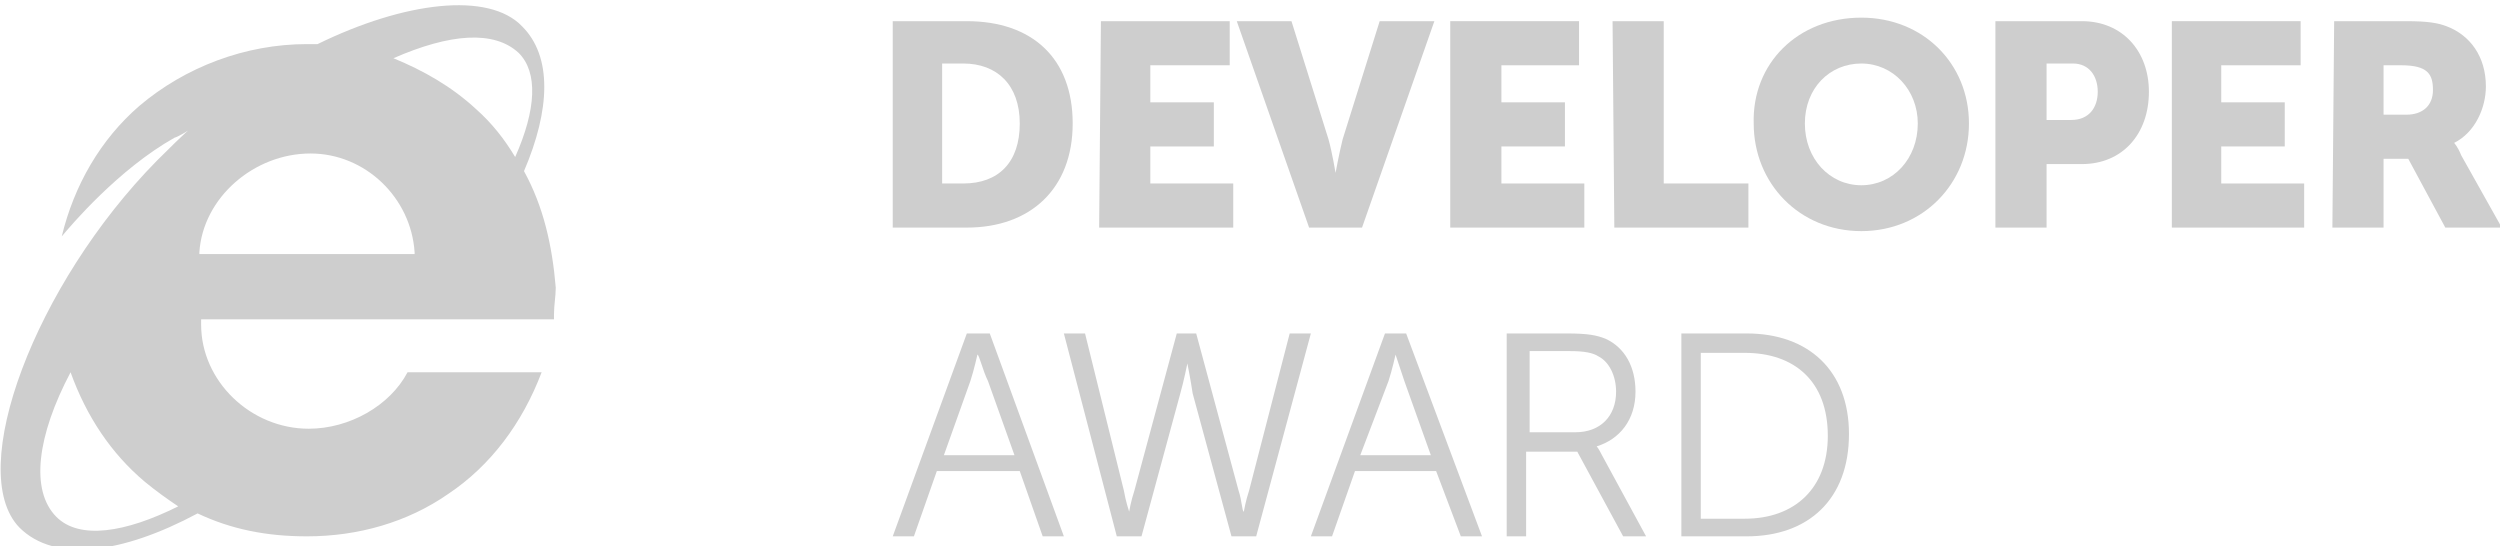
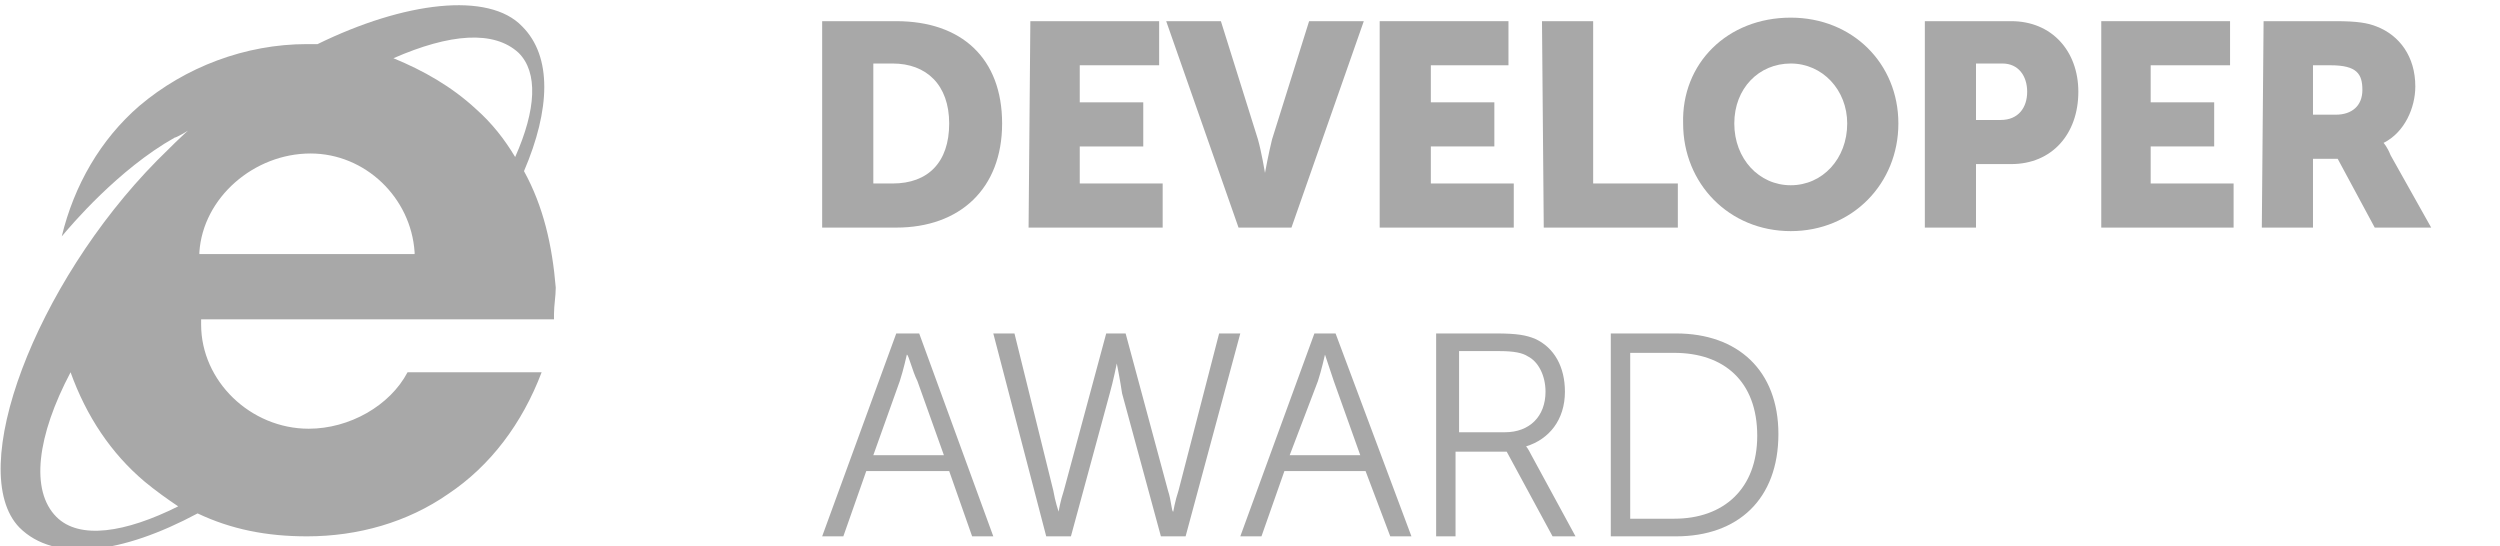
<svg xmlns="http://www.w3.org/2000/svg" version="1.1" id="Capa_1" x="0px" y="0px" viewBox="-43.1 65.6 141.7 30.9" enable-background="new -43.1 65.6 141.7 30.9" xml:space="preserve">
-   <path fill="#CECECE" d="M-13.4,75.3c1.5-3.5,1.6-6.5-0.1-8.2c-1.9-2-6.7-1.4-11.6,1c-0.2,0-0.4,0-0.6,0c-3.5,0-6.9,1.3-9.5,3.5  c-2.2,1.9-3.7,4.5-4.4,7.4c0.5-0.6,3.2-3.8,6.4-5.6c0.1,0,0.8-0.4,0.9-0.5c-0.1,0-1.6,1.5-1.9,1.8c-6.9,7-10.9,17.6-7.8,20.8  c2,2,5.8,1.5,10.1-0.8c1.9,0.9,3.9,1.3,6.2,1.3c2.9,0,5.7-0.8,8-2.4c2.4-1.6,4.2-4,5.3-6.9h-7.6c-1,1.9-3.3,3.2-5.6,3.2  c-3.3,0-6.1-2.7-6.1-5.9l0-0.1l0-0.2h0.2h19.8c0-0.1,0-0.2,0-0.3c0-0.5,0.1-1,0.1-1.5C-11.8,79.5-12.3,77.3-13.4,75.3z M-39.9,94.9  c-1.5-1.5-1.1-4.6,0.8-8.2c0.9,2.5,2.3,4.6,4.2,6.2c0.6,0.5,1.3,1,1.9,1.4C-36,95.8-38.6,96.2-39.9,94.9z M-32.5,94.4  C-32.5,94.4-32.4,94.4-32.5,94.4C-32.4,94.4-32.5,94.4-32.5,94.4z M-19.8,80h-11.9h-0.1l0-0.1c0.2-3.1,3.1-5.6,6.3-5.6  c3.1,0,5.7,2.5,5.9,5.6l0,0.1H-19.8z M-16.1,71.8c-1.4-1.3-3-2.2-4.7-2.9c3.2-1.4,5.7-1.6,7.1-0.3c1.1,1.1,1,3.2-0.2,5.9  c0,0,0,0,0,0C-14.5,73.5-15.2,72.6-16.1,71.8z M-13.6,74.9C-13.6,74.9-13.6,74.9-13.6,74.9C-13.6,74.9-13.6,74.9-13.6,74.9z" />
+   <path fill="#A8A8A8" d="M-13.4,75.3c1.5-3.5,1.6-6.5-0.1-8.2c-1.9-2-6.7-1.4-11.6,1c-0.2,0-0.4,0-0.6,0c-3.5,0-6.9,1.3-9.5,3.5  c-2.2,1.9-3.7,4.5-4.4,7.4c0.5-0.6,3.2-3.8,6.4-5.6c0.1,0,0.8-0.4,0.9-0.5c-0.1,0-1.6,1.5-1.9,1.8c-6.9,7-10.9,17.6-7.8,20.8  c2,2,5.8,1.5,10.1-0.8c1.9,0.9,3.9,1.3,6.2,1.3c2.9,0,5.7-0.8,8-2.4c2.4-1.6,4.2-4,5.3-6.9h-7.6c-1,1.9-3.3,3.2-5.6,3.2  c-3.3,0-6.1-2.7-6.1-5.9l0-0.1l0-0.2h0.2h19.8c0-0.1,0-0.2,0-0.3c0-0.5,0.1-1,0.1-1.5C-11.8,79.5-12.3,77.3-13.4,75.3z M-39.9,94.9  c-1.5-1.5-1.1-4.6,0.8-8.2c0.9,2.5,2.3,4.6,4.2,6.2c0.6,0.5,1.3,1,1.9,1.4C-36,95.8-38.6,96.2-39.9,94.9z M-32.5,94.4  C-32.5,94.4-32.4,94.4-32.5,94.4C-32.4,94.4-32.5,94.4-32.5,94.4z M-19.8,80h-11.9h-0.1l0-0.1c0.2-3.1,3.1-5.6,6.3-5.6  c3.1,0,5.7,2.5,5.9,5.6l0,0.1H-19.8z M-16.1,71.8c-1.4-1.3-3-2.2-4.7-2.9c3.2-1.4,5.7-1.6,7.1-0.3c1.1,1.1,1,3.2-0.2,5.9  c0,0,0,0,0,0C-14.5,73.5-15.2,72.6-16.1,71.8z M-13.6,74.9C-13.6,74.9-13.6,74.9-13.6,74.9C-13.6,74.9-13.6,74.9-13.6,74.9z" />
  <polygon fill="#111111" points="2684.5,1802.4 2684.5,1597.2 2616.2,1597.2 2616.2,1802.4 " />
  <path fill="#9B9B9B" d="M2666.6,1755.6c1.9-4.4,2-8-0.1-10.2c-2.4-2.4-8.3-1.7-14.4,1.2c-0.3,0-0.5,0-0.8,0c-4.4,0-8.6,1.6-11.8,4.4  c-2.7,2.4-4.6,5.6-5.4,9.1c0.6-0.7,4-4.8,7.9-6.9c0.1,0,1.1-0.6,1.1-0.6c-0.1,0.1-2,1.8-2.3,2.2c-8.6,8.7-13.6,21.9-9.7,25.9  c2.5,2.5,7.2,1.9,12.5-1c2.3,1.1,4.9,1.6,7.7,1.6c3.6,0,7.1-1,9.9-2.9c3-2,5.3-4.9,6.6-8.5h-9.5c-1.2,2.3-4.1,3.9-7,3.9  c-4.1,0-7.6-3.4-7.6-7.3l0-0.2l0-0.2h0.2h24.5c0-0.1,0-0.3,0-0.4c0.1-0.6,0.1-1.3,0.1-1.8  C2668.6,1760.9,2667.9,1758.1,2666.6,1755.6z M2633.8,1779.9c-1.9-1.9-1.4-5.7,1-10.2c1.1,3.1,2.9,5.7,5.2,7.7  c0.8,0.6,1.6,1.2,2.4,1.7C2638.5,1781,2635.4,1781.5,2633.8,1779.9z M2642.9,1779.3c0,0,0.1,0,0.1,0.1  C2643,1779.3,2642.9,1779.3,2642.9,1779.3z M2658.7,1761.4h-14.8h-0.2l0-0.2c0.2-3.8,3.8-7,7.8-7c3.9,0,7.1,3.1,7.3,7l0,0.2H2658.7z   M2663.3,1751.3c-1.7-1.6-3.7-2.8-5.8-3.6c3.9-1.8,7.1-2,8.8-0.3c1.4,1.4,1.2,4-0.2,7.3c0,0,0,0,0,0  C2665.3,1753.4,2664.4,1752.3,2663.3,1751.3z M2666.4,1755.2C2666.4,1755.1,2666.4,1755.1,2666.4,1755.2  C2666.4,1755.1,2666.4,1755.1,2666.4,1755.2z" />
  <g>
    <text transform="matrix(0 -1 1 0 2647.812 1731.555)" fill="#9B9B9B" font-family="'ArialMT'" font-size="20.307">DEVELOPER</text>
    <text transform="matrix(0 -1 1 0 2669.55 1730.075)" fill="#9B9B9B" font-family="'ArialMT'" font-size="20.307">AWARD</text>
  </g>
  <g>
    <g>
-       <path fill="#CECECE" d="M7.5,66.8h4.2c3.7,0,6,2.1,6,5.8s-2.4,5.9-6,5.9H7.5V66.8z M11.5,76c2,0,3.2-1.2,3.2-3.4    c0-2.2-1.3-3.4-3.2-3.4h-1.2V76L11.5,76L11.5,76z" />
-       <path fill="#CECECE" d="M19.3,66.8h7.3v2.5h-4.5v2.1h3.6v2.5h-3.6V76h4.7v2.5h-7.6L19.3,66.8L19.3,66.8z" />
-       <path fill="#CECECE" d="M27,66.8h3.1l2.1,6.7c0.2,0.7,0.4,1.9,0.4,1.9h0c0,0,0.2-1.1,0.4-1.9l2.1-6.7h3.1l-4.1,11.7h-3L27,66.8z" />
-       <path fill="#CECECE" d="M39.1,66.8h7.3v2.5H42v2.1h3.6v2.5H42V76h4.7v2.5h-7.6L39.1,66.8L39.1,66.8z" />
-       <path fill="#CECECE" d="M48.3,66.8h2.9V76H56v2.5h-7.6L48.3,66.8L48.3,66.8z" />
-       <path fill="#CECECE" d="M62.4,66.6c3.5,0,6.1,2.6,6.1,6c0,3.4-2.6,6.1-6.1,6.1s-6.1-2.7-6.1-6.1C56.2,69.2,58.8,66.6,62.4,66.6z     M62.4,76.1c1.8,0,3.2-1.5,3.2-3.5c0-1.9-1.4-3.4-3.2-3.4c-1.8,0-3.2,1.4-3.2,3.4C59.2,74.6,60.6,76.1,62.4,76.1z" />
-       <path fill="#CECECE" d="M70,66.8h4.9c2.3,0,3.8,1.7,3.8,4c0,2.4-1.5,4.1-3.8,4.1h-2v3.6H70C70,78.5,70,66.8,70,66.8z M74.3,72.4    c1,0,1.5-0.7,1.5-1.6c0-0.9-0.5-1.6-1.4-1.6h-1.5v3.2H74.3z" />
-       <path fill="#CECECE" d="M80,66.8h7.3v2.5h-4.5v2.1h3.6v2.5h-3.6V76h4.7v2.5H80V66.8z" />
-       <path fill="#CECECE" d="M89.2,66.8h4.1c1.2,0,1.8,0.1,2.3,0.3c1.3,0.5,2.2,1.7,2.2,3.4c0,1.2-0.6,2.6-1.8,3.2v0    c0,0,0.2,0.2,0.4,0.7l2.3,4.1h-3.2l-2.1-3.9H92v3.9h-2.9L89.2,66.8L89.2,66.8z M93.3,72.1c0.9,0,1.5-0.5,1.5-1.4    c0-0.9-0.3-1.4-1.8-1.4h-1v2.8L93.3,72.1L93.3,72.1z" />
+       <path fill="#A8A8A8" d="M3.5,66.8h4.2c3.7,0,6,2.1,6,5.8s-2.4,5.9-6,5.9H3.5V66.8z M7.5,76c2,0,3.2-1.2,3.2-3.4    c0-2.2-1.3-3.4-3.2-3.4H6.4V76L7.5,76L7.5,76z" />
+       <path fill="#A8A8A8" d="M15.3,66.8h7.3v2.5h-4.5v2.1h3.6v2.5h-3.6V76h4.7v2.5h-7.6L15.3,66.8L15.3,66.8z" />
+       <path fill="#A8A8A8" d="M23,66.8h3.1l2.1,6.7c0.2,0.7,0.4,1.9,0.4,1.9h0c0,0,0.2-1.1,0.4-1.9l2.1-6.7h3.1l-4.1,11.7h-3L23,66.8z" />
+       <path fill="#A8A8A8" d="M35.1,66.8h7.3v2.5H38v2.1h3.6v2.5H38V76h4.7v2.5h-7.6L35.1,66.8L35.1,66.8z" />
+       <path fill="#A8A8A8" d="M44.3,66.8h2.9V76H52v2.5h-7.6L44.3,66.8L44.3,66.8z" />
+       <path fill="#A8A8A8" d="M58.4,66.6c3.5,0,6.1,2.6,6.1,6c0,3.4-2.6,6.1-6.1,6.1s-6.1-2.7-6.1-6.1C52.2,69.2,54.8,66.6,58.4,66.6z     M58.4,76.1c1.8,0,3.2-1.5,3.2-3.5c0-1.9-1.4-3.4-3.2-3.4s-3.2,1.4-3.2,3.4C55.2,74.6,56.6,76.1,58.4,76.1z" />
+       <path fill="#A8A8A8" d="M66,66.8h4.9c2.3,0,3.8,1.7,3.8,4c0,2.4-1.5,4.1-3.8,4.1h-2v3.6H66C66,78.5,66,66.8,66,66.8z M70.3,72.4    c1,0,1.5-0.7,1.5-1.6c0-0.9-0.5-1.6-1.4-1.6h-1.5v3.2H70.3z" />
+       <path fill="#A8A8A8" d="M76,66.8h7.3v2.5h-4.5v2.1h3.6v2.5h-3.6V76h4.7v2.5H76V66.8z" />
+       <path fill="#A8A8A8" d="M85.2,66.8h4.1c1.2,0,1.8,0.1,2.3,0.3c1.3,0.5,2.2,1.7,2.2,3.4c0,1.2-0.6,2.6-1.8,3.2v0    c0,0,0.2,0.2,0.4,0.7l2.3,4.1h-3.2l-2.1-3.9H88v3.9h-2.9L85.2,66.8L85.2,66.8z M89.3,72.1c0.9,0,1.5-0.5,1.5-1.4    c0-0.9-0.3-1.4-1.8-1.4h-1v2.8L89.3,72.1L89.3,72.1z" />
    </g>
    <g>
-       <path fill="#CECECE" d="M14.7,92.3H10L8.7,96H7.5l4.2-11.5H13L17.2,96H16L14.7,92.3z M12.3,85.7c0,0-0.2,0.9-0.4,1.5l-1.5,4.2h4    l-1.5-4.2C12.6,86.6,12.4,85.7,12.3,85.7L12.3,85.7z" />
-       <path fill="#CECECE" d="M24.2,86.2c0,0-0.2,1-0.4,1.7L21.6,96h-1.4l-3-11.5h1.2l2.2,8.9c0.1,0.6,0.3,1.2,0.3,1.2h0    c0,0,0.1-0.6,0.3-1.2l2.4-8.9h1.1l2.4,8.9c0.2,0.6,0.2,1.2,0.3,1.2h0c0,0,0.1-0.6,0.3-1.2l2.3-8.9h1.2L28.1,96h-1.4l-2.2-8.1    C24.4,87.2,24.2,86.2,24.2,86.2L24.2,86.2z" />
-       <path fill="#CECECE" d="M38.3,92.3h-4.6L32.4,96h-1.2l4.2-11.5h1.2L40.9,96h-1.2L38.3,92.3z M36,85.7c0,0-0.2,0.9-0.4,1.5L34,91.4    h4l-1.5-4.2C36.3,86.6,36,85.7,36,85.7L36,85.7z" />
-       <path fill="#CECECE" d="M42.3,84.5h3.4c1.2,0,1.7,0.1,2.2,0.3c1.1,0.5,1.7,1.6,1.7,3c0,1.6-0.9,2.7-2.2,3.1v0c0,0,0.1,0.1,0.3,0.5    l2.5,4.6h-1.3l-2.6-4.8h-2.9V96h-1.1L42.3,84.5L42.3,84.5z M46.2,90.1c1.4,0,2.3-0.9,2.3-2.3c0-0.9-0.4-1.7-1-2    c-0.3-0.2-0.8-0.3-1.6-0.3h-2.3v4.6H46.2z" />
-       <path fill="#CECECE" d="M52.2,84.5h3.7c3.5,0,5.8,2.1,5.8,5.7c0,3.7-2.3,5.8-5.8,5.8h-3.7C52.2,96,52.2,84.5,52.2,84.5z M55.8,95    c2.8,0,4.7-1.7,4.7-4.7c0-3.1-1.9-4.7-4.7-4.7h-2.5V95H55.8z" />
+       <path fill="#A8A8A8" d="M10.7,92.3H6L4.7,96H3.5l4.2-11.5H9L13.2,96H12L10.7,92.3z M8.3,85.7c0,0-0.2,0.9-0.4,1.5l-1.5,4.2h4    l-1.5-4.2C8.6,86.6,8.4,85.7,8.3,85.7L8.3,85.7z" />
+       <path fill="#A8A8A8" d="M20.2,86.2c0,0-0.2,1-0.4,1.7L17.6,96h-1.4l-3-11.5h1.2l2.2,8.9c0.1,0.6,0.3,1.2,0.3,1.2h0    c0,0,0.1-0.6,0.3-1.2l2.4-8.9h1.1l2.4,8.9c0.2,0.6,0.2,1.2,0.3,1.2h0c0,0,0.1-0.6,0.3-1.2l2.3-8.9h1.2L24.1,96h-1.4l-2.2-8.1    C20.4,87.2,20.2,86.2,20.2,86.2L20.2,86.2z" />
+       <path fill="#A8A8A8" d="M34.3,92.3h-4.6L28.4,96h-1.2l4.2-11.5h1.2L36.9,96h-1.2L34.3,92.3z M32,85.7c0,0-0.2,0.9-0.4,1.5L30,91.4    h4l-1.5-4.2C32.3,86.6,32,85.7,32,85.7L32,85.7z" />
+       <path fill="#A8A8A8" d="M38.3,84.5h3.4c1.2,0,1.7,0.1,2.2,0.3c1.1,0.5,1.7,1.6,1.7,3c0,1.6-0.9,2.7-2.2,3.1v0c0,0,0.1,0.1,0.3,0.5    l2.5,4.6h-1.3l-2.6-4.8h-2.9V96h-1.1L38.3,84.5L38.3,84.5z M42.2,90.1c1.4,0,2.3-0.9,2.3-2.3c0-0.9-0.4-1.7-1-2    c-0.3-0.2-0.8-0.3-1.6-0.3h-2.3v4.6H42.2z" />
+       <path fill="#A8A8A8" d="M48.2,84.5h3.7c3.5,0,5.8,2.1,5.8,5.7c0,3.7-2.3,5.8-5.8,5.8h-3.7C48.2,96,48.2,84.5,48.2,84.5z M51.8,95    c2.8,0,4.7-1.7,4.7-4.7c0-3.1-1.9-4.7-4.7-4.7h-2.5V95H51.8z" />
    </g>
  </g>
</svg>
